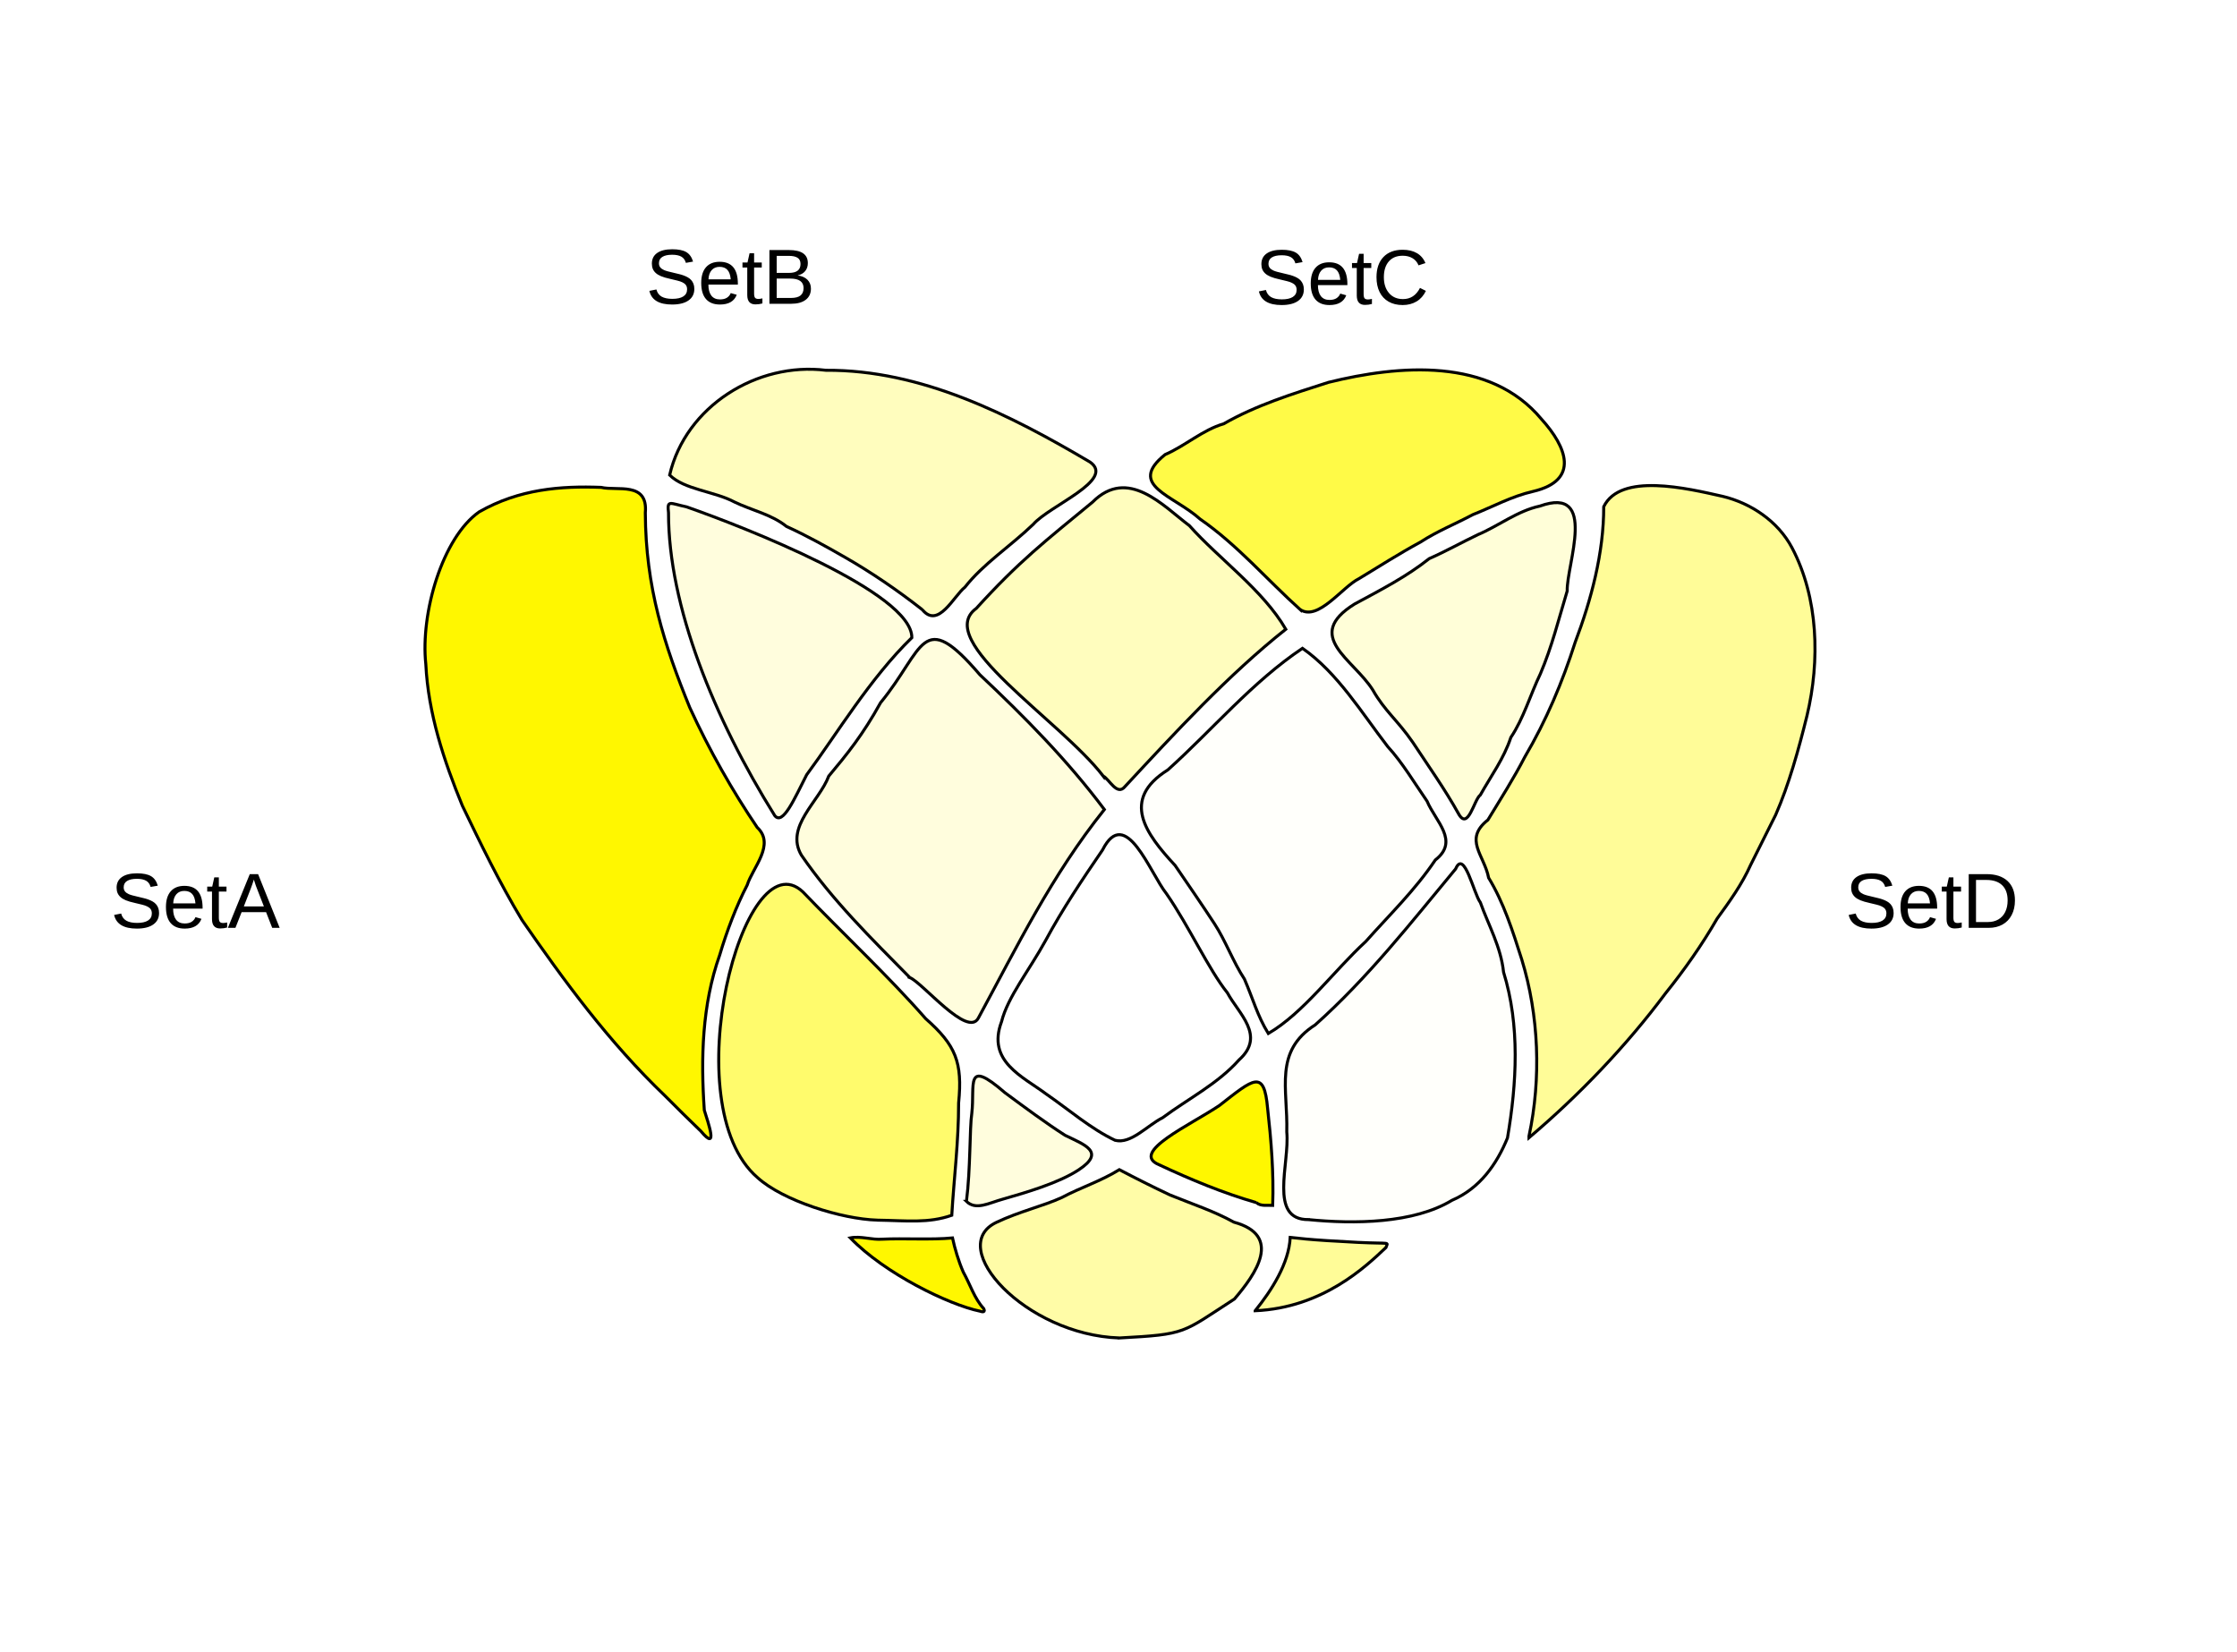
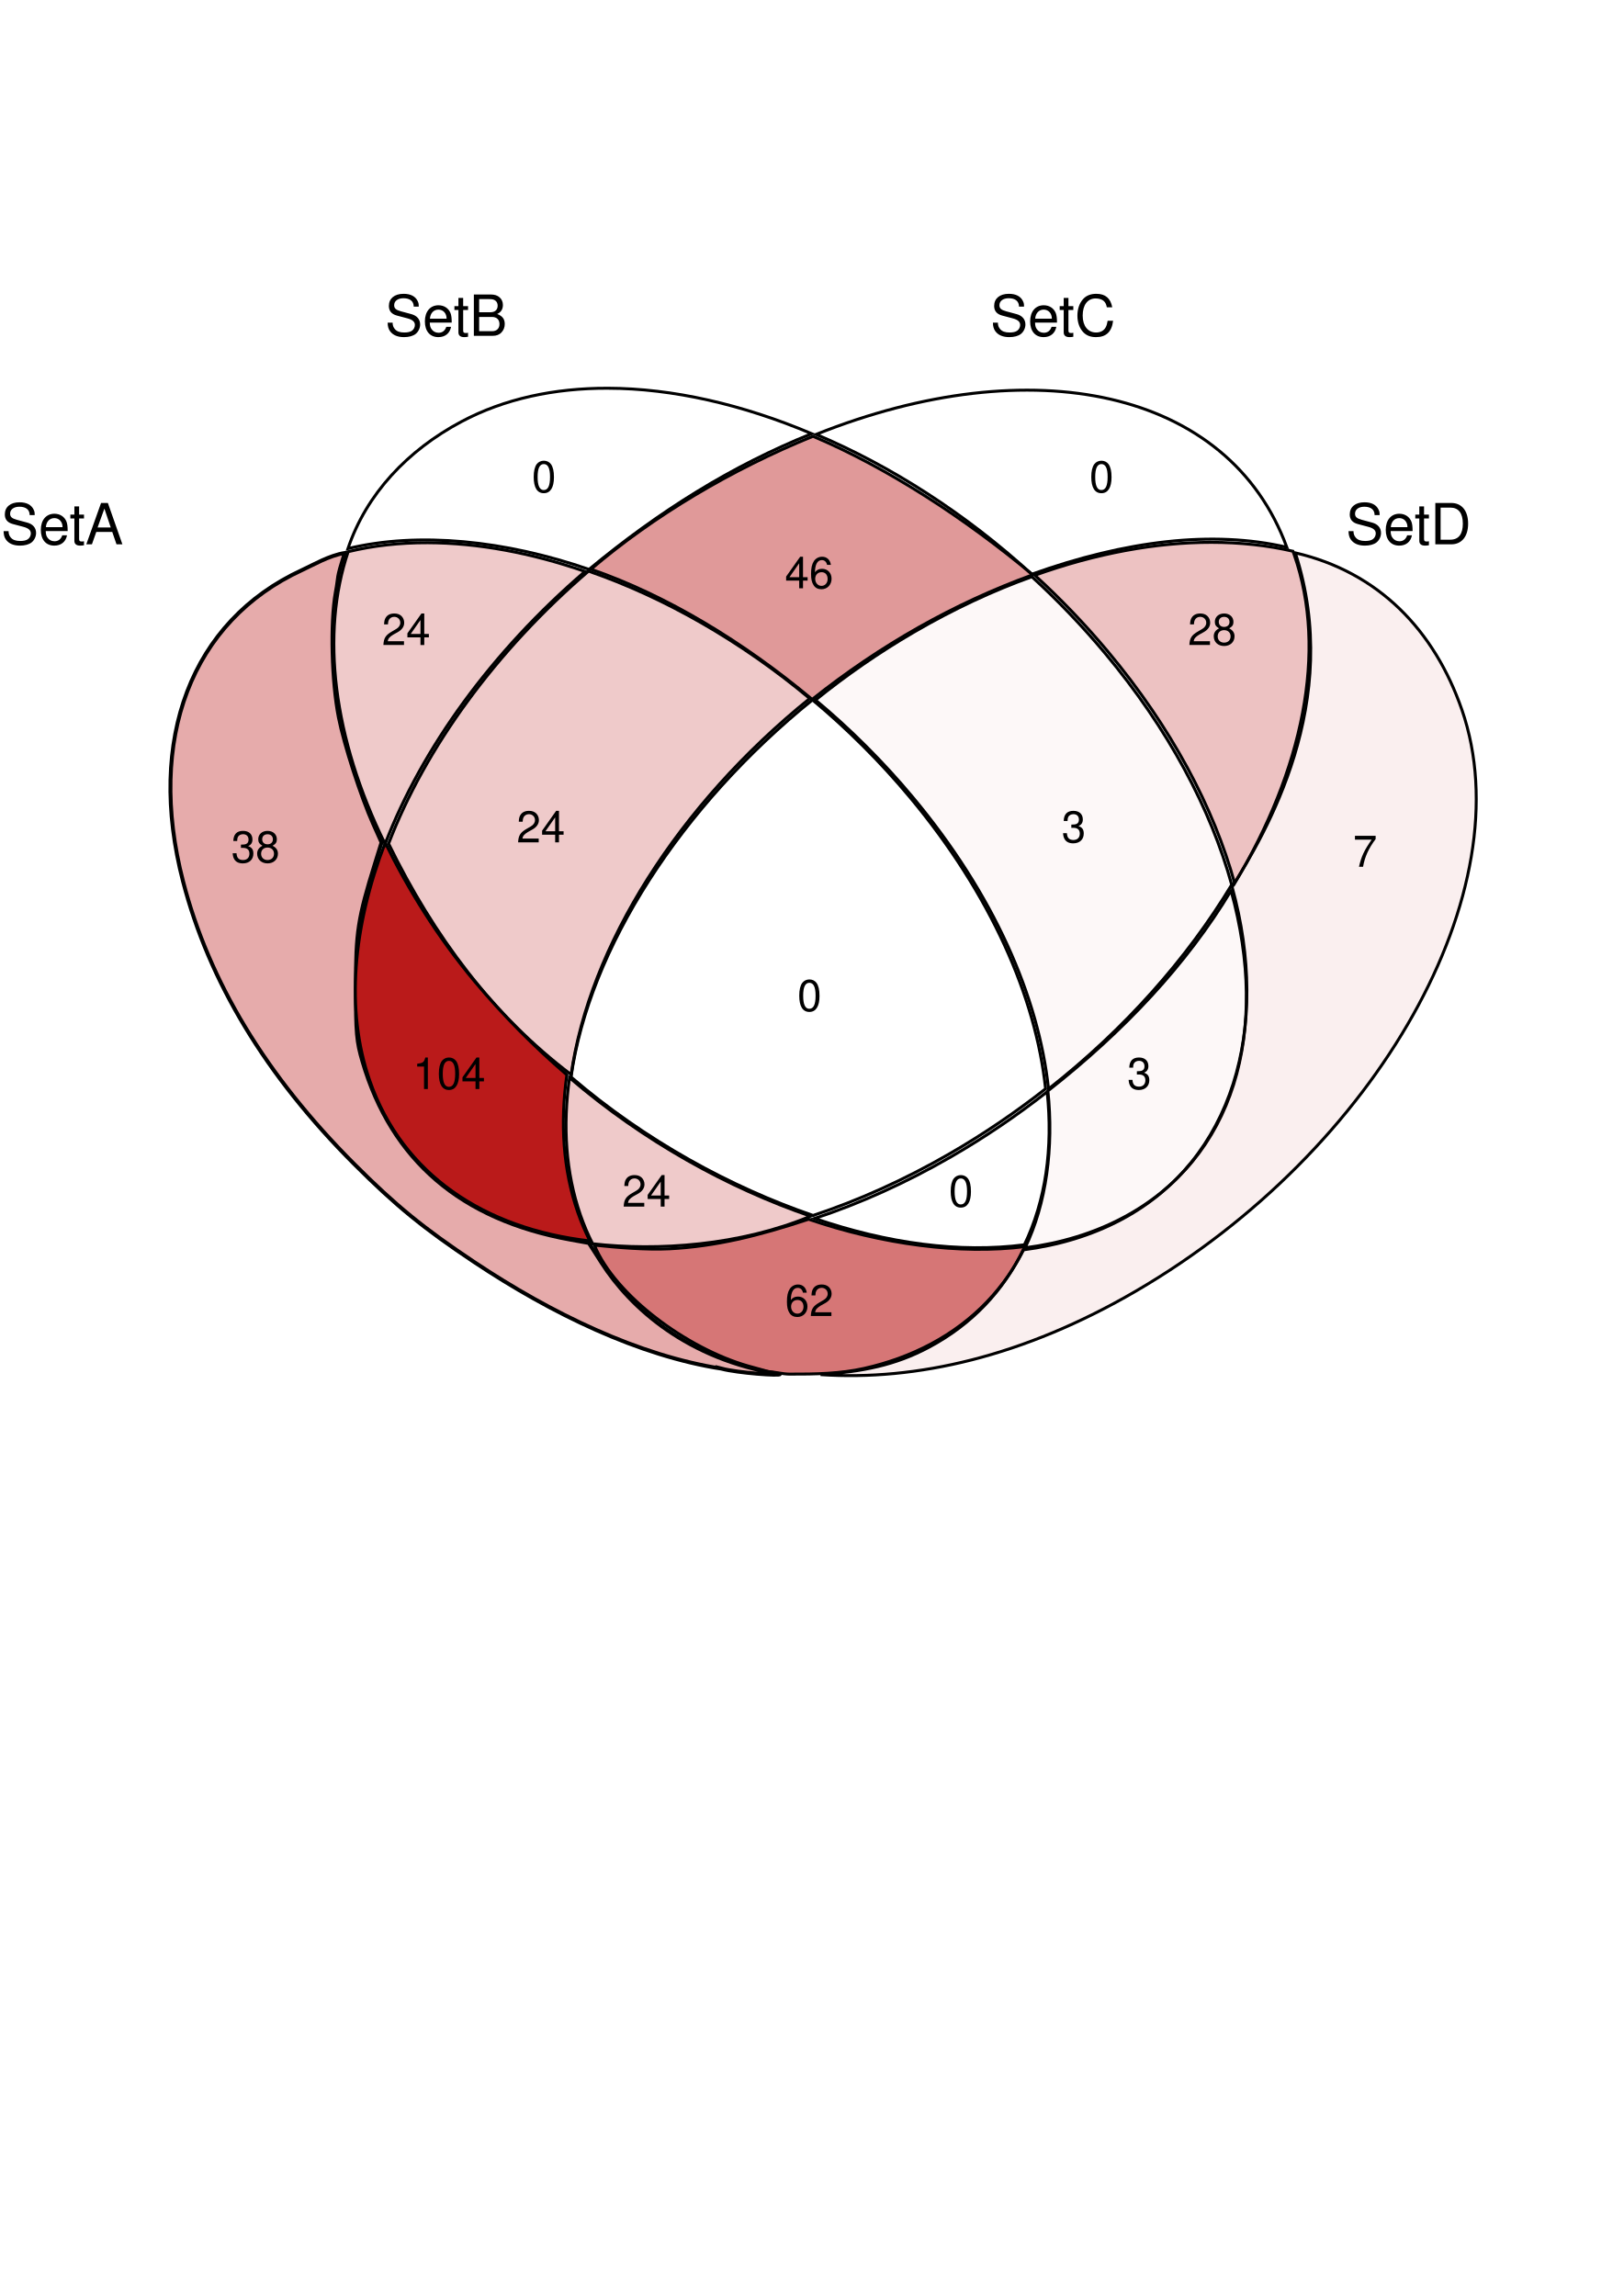
- <svg xmlns="http://www.w3.org/2000/svg" width="745" height="550" id="svg3047" version="1.1">
-   <defs id="defs3049" />
+ <svg xmlns="http://www.w3.org/2000/svg" width="744.094" height="1052.362" id="svg2" version="1.1">
+   <defs id="defs4" />
  <g id="layer1">
-     <path style="fill:color;fill-opacity:1;stroke:#000000;stroke-width:4;stroke-miterlimit:4;stroke-opacity:1;stroke-dasharray:none" d="" id="path3919" />
-     <path style="stroke:#000000;stroke-width:1.0;stroke-miterlimit:4;stroke-opacity:1;stroke-dasharray:none;fill:#FFF700;fill-opacity:0.133" d="m 258.017,271.592 c -20.164,-32.274 -35.449,-69.904 -35.376,-100.847 -0.531,-4.449 0.432,-3.139 6.072,-1.941 19.001,6.651 75.098,28.541 74.963,43.534 -13.923,13.546 -24.851,31.891 -35.029,45.662 -4.101,8.018 -7.927,16.968 -10.63,13.592 z" id="opacity_AB" />
-     <path style="stroke:#000000;stroke-width:1.0;stroke-miterlimit:4;stroke-opacity:1;stroke-dasharray:none;fill:#FFF700;fill-opacity:0.256" d="m 307.183,203.037 c -8.309,-6.519 -17.006,-12.442 -25.833,-17.5 -6.456,-3.689 -12.54,-7.092 -19.442,-10.245 -4.931,-3.987 -11.524,-5.342 -17.225,-8.089 -6.709,-3.612 -16.792,-4.138 -21.668,-9.016 5.304,-22.906 29.154,-37.72 52.024,-34.886 31.808,-0.208 61.311,14.812 87.977,30.559 8.594,5.979 -13.523,14.495 -18.915,20.744 -7.736,7.424 -16.581,13.08 -22.752,20.932 -3.73,2.943 -8.861,13.977 -14.167,7.5 z" id="opacity_B" />
-     <path style="stroke:#000000;stroke-width:1.0;stroke-miterlimit:4;stroke-opacity:1;stroke-dasharray:none;fill:#FFF700;fill-opacity:0.256" d="m 367.392,258.408 c -14.341,-18.658 -56.858,-45.112 -42.253,-55.822 14.282,-15.705 22.79,-22.263 38.712,-35.382 11.836,-11.879 23.549,1.322 32.261,7.839 9.848,11.065 24.556,21.462 32.101,34.489 -19.055,15.08 -37.094,34.669 -53.53,52.362 -2.663,3.321 -5.251,-2.45 -7.291,-3.487 z" id="opacity_BC" />
-     <path style="stroke:#000000;stroke-width:1.0;stroke-miterlimit:4;stroke-opacity:1;stroke-dasharray:none;fill:#FFF700;fill-opacity:0.722" d="m 433.017,202.995 c -10.896,-9.798 -20.961,-21.577 -33.292,-30.105 -9.023,-8.107 -24.488,-11.204 -11.708,-21.521 6.656,-2.855 12.54,-8.232 19.51,-10.245 10.759,-6.171 22.777,-9.918 34.896,-13.805 23.47,-5.786 53.721,-8.438 70.921,12.224 8.412,9.267 12.842,20.414 -2.728,24.081 -7.169,1.63 -13.454,5.118 -20.099,7.745 -5.827,3.107 -11.817,5.479 -17.5,9.167 -6.925,3.752 -13.46,7.923 -20.437,12.156 -5.578,2.767 -13.58,14.237 -19.563,10.302 z" id="opacity_C" />
-     <path style="stroke:#000000;stroke-width:1.0;stroke-miterlimit:4;stroke-opacity:1;stroke-dasharray:none;fill:#FFF700;fill-opacity:0.156" d="m 485.725,270.932 c -4.54,-8.16 -9.996,-15.824 -15.208,-23.729 -5.034,-7.339 -9.312,-10.365 -13.333,-17.453 -6.465,-10.289 -23.264,-17.919 -6.036,-28.626 9.092,-4.894 17.385,-9.185 24.82,-15.098 5.627,-2.479 10.758,-5.379 16.216,-7.99 6.798,-2.855 13.168,-7.92 20.638,-9.513 19.503,-6.966 8.86,19.502 9.113,28.263 -2.939,9.736 -5.038,18.415 -8.917,27.549 -3.368,6.998 -5.607,14.91 -9.852,21.224 -2.371,7.147 -6.522,12.677 -10.148,19.143 -2.111,1.524 -4.093,12.117 -7.292,6.229 z" id="opacity_CD" />
-     <path style="stroke:#000000;stroke-width:1.0;stroke-miterlimit:4;stroke-opacity:1;stroke-dasharray:none;fill:#FFF700;fill-opacity:0.017" d="m 422.392,344.151 c -3.621,-5.852 -5.064,-11.467 -7.953,-18.125 -3.741,-5.683 -6.326,-12.853 -10,-18.456 -4.026,-6.168 -8.687,-12.936 -13.089,-19.383 -9.77,-10.552 -18.235,-21.894 -2.421,-31.817 14.947,-13.445 28.117,-29.298 44.844,-40.489 11.709,8.175 19.776,21.582 28.41,32.756 4.828,5.249 8.927,12.148 13.089,18.168 2.802,6.696 10.862,13.241 2.745,19.564 -6.883,10.198 -15.101,18.063 -23.163,27.141 -10.713,9.848 -20.711,23.787 -32.462,30.64 z" id="opacity_BCD" />
-     <path style="stroke:#000000;stroke-width:1.0;stroke-miterlimit:4;stroke-opacity:1;stroke-dasharray:none;fill:#FFF700;fill-opacity:0" d="m 371.35,379.703 c -7.973,-3.757 -15.381,-10.192 -22.852,-15.344 -7.944,-5.947 -19.932,-10.891 -14.942,-24.168 2.063,-8.213 9.195,-17.04 14.67,-27.016 5.62,-10.432 12.258,-20.35 18.958,-30.139 7.689,-15.212 15.854,7.823 21.323,14.603 7.458,10.771 14.026,25.199 20.252,32.958 3.749,6.978 12.876,14.27 3.882,22.345 -7.064,7.956 -16.89,12.897 -25.457,19.261 -4.971,2.463 -10.605,8.911 -15.833,7.5 z" id="opacity_ABCD" />
-     <path style="stroke:#000000;stroke-width:1.0;stroke-miterlimit:4;stroke-opacity:1;stroke-dasharray:none;fill:#FFF700;fill-opacity:0.133" d="m 303.007,325.527 c -12.987,-13.182 -25.755,-25.684 -36.117,-40.768 -5.556,-9.481 5.939,-17.846 9.116,-26.326 6.088,-7.281 11.35,-13.743 17.254,-24.435 14.628,-17.795 13.568,-32.092 33.089,-9.295 14.955,14.065 29.128,28.447 41.444,44.854 -17.576,21.968 -29.015,45.534 -41.958,69.437 -3.563,6.711 -18.5,-11.689 -22.829,-13.466 z" id="opacity_ABC" />
-     <path style="stroke:#000000;stroke-width:1.0;stroke-miterlimit:4;stroke-opacity:1;stroke-dasharray:none;fill:#FFF700;fill-opacity:0.578" d="m 292.183,406.3 c -12.001,-0.364 -31.448,-6.49 -39.881,-14.146 -28.036,-24.077 -4.681,-113.792 15.089,-95.159 13.021,13.594 28.42,27.971 40.884,42.2 10.043,8.884 12.32,14.488 10.98,28.083 0.007,13.069 -1.579,25.376 -2.28,37.401 -7.826,2.741 -14.926,1.778 -24.792,1.62 z" id="opacity_AC" />
-     <path style="stroke:#000000;stroke-width:1.0;stroke-miterlimit:4;stroke-opacity:1;stroke-dasharray:none;fill:#FFF700;fill-opacity:0.344" d="m 372.777,445.537 c -31.38,-1.055 -58.007,-30.42 -40.924,-38.504 7.613,-3.621 15.585,-5.419 21.789,-8.274 6.354,-3.384 12.822,-5.365 19.14,-9.264 5.642,2.954 11.167,5.754 16.902,8.438 7.893,3.206 14.499,5.323 21.253,9.039 16.307,4.443 7.287,17.287 0.17,25.591 -17.662,11.405 -15.673,11.739 -38.33,12.975 z" id="opacity_AD" />
-     <path style="stroke:#000000;stroke-width:1.0;stroke-miterlimit:4;stroke-opacity:1;stroke-dasharray:none;fill:#FFF700;fill-opacity:0.133" d="m 321.856,400.052 c 1.392,-10.787 1.03,-24.356 1.787,-29.3 1.107,-9.494 -2.441,-18.585 11.04,-6.882 6.885,5.093 13.442,9.953 20,14.167 6.332,3.138 13.723,5.456 4.585,11.495 -6.611,4.371 -17.545,7.563 -25.209,9.756 -4.653,1.264 -9.028,3.866 -12.204,0.764 z" id="opacity_ACD" />
-     <g id="opacity_A" style="stroke-width:1.0;fill:#FFF700;stroke:#000000;stroke-opacity:1;stroke-miterlimit:4;stroke-dasharray:none;fill-opacity:1">
-       <g id="g4209" style="stroke-width:1.0;fill:#FFF700;stroke:#000000;stroke-opacity:1;stroke-miterlimit:4;stroke-dasharray:none">
-         <path style="fill-opacity:1;stroke:#000000;stroke-width:1.0;stroke-miterlimit:4;stroke-opacity:1;stroke-dasharray:none;fill:#FFF700" d="m 221.558,364.989 c -18.878,-18.053 -33.766,-38.479 -47.708,-58.619 -7.576,-12.539 -13.986,-25.866 -19.867,-38.063 -6.166,-15.037 -11.373,-30.733 -12.171,-47.125 -1.825,-17.116 5.552,-42.147 17.743,-50.719 13.438,-7.667 27.255,-8.67 40.64,-8.172 5.263,1.284 15.672,-2.083 14.722,8.453 0.096,24.897 6.298,43.949 14.766,64.792 6.565,14.343 14.28,27.865 22.5,40 6.101,5.697 -1.51,13.365 -3.333,19.167 -3.646,7.028 -6.798,15.349 -9.167,23.333 -5.881,16.521 -6.32,34.357 -5.121,51.667 1.254,4.076 4.834,14.122 -1.154,6.961 -4.002,-3.838 -7.935,-7.748 -11.849,-11.675 z" id="path3129-4" />
-         <path style="fill-opacity:1;stroke:#000000;stroke-width:1.0;stroke-miterlimit:4;stroke-opacity:1;stroke-dasharray:none;fill:#FFF700" d="m 326.35,436.612 c -10.337,-2.139 -31.718,-12.519 -43.161,-24.403 3.511,-0.695 7.119,0.723 10.674,0.433 6.965,-0.351 16.415,0.269 23.352,-0.415 0.776,3.548 1.971,7.643 3.592,11.371 2.405,4.344 3.663,8.713 6.769,12.121 0.71,1.279 -0.34,1.229 -1.225,0.893 z" id="path3923-1" />
-       </g>
+     <g id="g3764" transform="translate(358,-4)" />
+     <g id="g3807" transform="matrix(0.9008312,0,0,0.9008312,39.59523,62.5936)">
+       <path id="opacity_A" d="m 323.159,626.904 c -42.052,-6.548 -86.44,-27.967 -125.889,-54.256 -25.699,-17.126 -39.944,-28.763 -61.01,-49.839 -44.919,-44.939 -73.843,-92.723 -87.115,-143.916 -18.738,-72.28 4.288,-132.459 60.585,-158.341 5.596,-2.573 13.651,-7.352 21.678,-8.677 -4.518,14.602 -2.743,10.626 -4.536,20.138 -2.776,15.557 -2.034,45.083 1.596,63.571 2.696,13.731 11.307,40.403 17.526,54.286 l 4.16,9.286 -3.333,10.714 c -8.645,27.792 -9.741,34.879 -9.729,62.857 0.011,23.493 0.384,27.698 3.359,37.857 14.724,50.27 50.15,80.612 105.88,90.684 l 9.286,1.678 6.429,10.051 c 14.736,23.039 43.898,49.219 90.738,56.671 0.338,0.953 -21.242,-0.583 -29.627,-2.766 z" style="fill-opacity:0.365;fill:#ba1a1a;stroke-opacity:1;stroke:#000000;stroke-width:2" />
+       <path id="opacity_ABCD" d="m 369.381,286.596 c -67.065,54.172 -113.57,126.606 -122.844,191.906 37.705,32.398 81.415,56.117 123.125,70.438 22.814,-7.543 46.151,-17.95 69.406,-31.375 17.265,-9.967 33.605,-21.087 48.875,-33.062 -4.935,-46.743 -27.998,-99.156 -68.875,-148.188 -15.246,-18.288 -31.988,-34.925 -49.688,-49.719 z" style="fill-opacity:0;fill:#ba1a1a;stroke:#000000;stroke-opacity:1;stroke-width:1.5" />
+       <path id="opacity_B" d="m 265.366,128.046 c -27.332,-0.086 -52.761,5.379 -74.531,16.969 -27.532,14.657 -48.419,36.887 -57.781,64.625 35.901,-8.691 80.093,-4.152 122.646,10.594 35.871,-29.777 72.794,-52.757 113.26,-69.062 -35.276,-14.934 -70.806,-23.021 -103.594,-23.125 z" style="fill-opacity:0;fill:#ba1a1a;stroke:#000000;stroke-opacity:1;stroke-width:1.5" />
+       <path id="opacity_C" d="m 371.224,151.53 c 38.129,16.142 75.966,40.303 109.688,71.156 47.798,-17.133 92.002,-22.457 129.759,-13.726 C 581.229,128.509 480.946,107.672 371.224,151.53 z" style="fill-opacity:0;fill:#ba1a1a;stroke:#000000;stroke-opacity:1;stroke-width:1.5" />
+       <path id="path3526-2-6" d="m 153.729,359.762 c 22.949,47.092 53.191,87.523 92.875,117.531 9.275,-65.306 54.299,-137.201 121.375,-191.375 -35.132,-29.366 -74.031,-51.471 -112.531,-64.812 -47.425,40.749 -82.987,89.908 -101.719,138.656 z" style="fill-opacity:0.231;fill:#ba1a1a;stroke:#000000;stroke-opacity:1;stroke-width:1.5" />
+       <path id="opacity_BCD" d="m 370.913,286.677 c 17.698,14.794 34.441,31.431 49.688,49.719 40.886,49.043 63.916,101.436 68.844,148.188 38.741,-30.383 70.592,-66.42 93.188,-103.906 -10.642,-38.535 -32.143,-79.184 -64.438,-117.812 -11.639,-13.923 -24.118,-26.92 -37.219,-38.906 -19.826,7.106 -40.002,16.513 -60.125,28.25 -17.715,10.333 -34.417,21.933 -49.938,34.469 z" style="fill-opacity:0.029;fill:#ba1a1a;stroke:#000000;stroke-opacity:1;stroke-width:1.5" />
+       <path id="opacity_ABD" d="m 488.757,486.03 c -15.267,11.974 -31.582,23.066 -48.844,33.031 -23.267,13.432 -46.613,23.862 -69.438,31.406 37.122,12.748 73.849,17.645 106.688,13.406 10.802,-22.383 14.63,-49.039 11.594,-77.844 z" style="fill-opacity:0;fill:#ba1a1a;stroke:#000000;stroke-opacity:1;stroke-width:1.5" />
+       <path id="opacity_ACD" d="m 368.394,549.311 c -41.71,-14.323 -84.921,-38.068 -122.625,-70.469 -3.5,24.644 -1.88,48.362 5.531,69.812 1.778,5.145 3.864,10.023 6.219,14.687 33.069,3.794 75.201,0.917 110.875,-14.031 z" style="fill-opacity:0.231;fill:#ba1a1a;stroke:#000000;stroke-opacity:1;stroke-width:1.5" />
+       <path id="opacity_AD" d="m 346.357,628.325 c 3.359,0.177 7.929,1.332 11.234,1.343 13.217,0.043 25.973,-0.193 38.056,-2.906 12.083,-2.713 23.494,-6.842 34.021,-12.462 m 0,0 c 21.968,-11.728 37.911,-28.812 47.906,-49.531 -32.831,4.237 -73.043,-1.165 -110.156,-13.906 -25.691,8.495 -47.223,13.809 -70.738,15.049 -11.758,0.62 -27.379,-0.714 -38.272,-1.867 10.745,25.915 47.285,52.608 78.073,61.443 5.107,1.395 9.933,2.731 10.719,2.969" style="fill-opacity:0.596;fill:#ba1a1a;stroke:#000000;stroke-opacity:1;stroke-width:1.5" />
+       <path id="opacity_BD" d="m 582.317,383.68 c -22.595,37.482 -54.451,71.496 -93.188,101.875 3.042,28.809 -0.794,57.456 -11.594,79.844 18.041,-2.328 34.894,-7.396 50,-15.438 56.653,-30.16 74.594,-94.534 54.781,-166.281 z" style="fill-opacity:0.029;fill:#ba1a1a;stroke:#000000;stroke-opacity:1;stroke-width:1.5" />
+       <path id="opacity_D" d="m 614.986,211.801 c 24.687,75.9 -15.257,142.912 -32.156,169.938 19.813,71.748 0.372,139.121 -56.281,169.281 -15.106,8.042 -31.959,13.109 -50,15.438 -9.995,20.719 -25.938,37.803 -47.906,49.531 -17.311,9.242 -34.007,12.423 -55.156,13.938 48.566,3.275 103.251,-9.157 160.469,-42.531 123.162,-71.839 197.407,-204.21 165.812,-295.656 -13.984,-40.475 -42.36,-70.12 -84.781,-79.938 z" style="fill-opacity:0.067;fill:#ba1a1a;stroke:#000000;stroke-opacity:1;stroke-width:1.5" />
+       <path id="opacity_AC" d="m 256.134,561.906 c -2.353,-4.663 -4.442,-9.576 -6.219,-14.719 -7.411,-21.45 -9,-45.137 -5.5,-69.781 -16.584,-14.249 -32.297,-30.062 -46.719,-47.312 -19.224,-22.995 -34.116,-47.223 -45.688,-70.781 -16.332,42.477 -20.378,85.129 -7.812,121.125 16.626,47.626 58.269,75.312 111.938,81.469 z" style="fill-opacity:1;fill:#ba1a1a;stroke:#000000;stroke-opacity:1;stroke-width:1.5" />
+       <path id="opacity_CD" d="m 482.481,223.212 c 13.095,11.983 25.584,24.958 37.219,38.875 32.295,38.629 53.796,79.308 64.438,117.844 34.537,-57.306 47.456,-118.019 30.281,-167.219 -0.203,-0.581 -0.415,-1.144 -0.625,-1.719 -12.989,-3.006 -26.929,-4.529 -41.562,-4.531 -27.914,-0.005 -58.383,5.512 -89.75,16.75 z" style="fill-opacity:0.269;fill:#ba1a1a;stroke:#000000;stroke-opacity:1;stroke-width:1.5" />
+       <path id="opacity_AB" d="m 151.947,359.938 c 18.734,-48.747 54.293,-97.909 101.719,-138.656 -27.387,-9.491 -54.563,-14.544 -80.031,-14.625 -14.101,-0.045 -27.674,1.465 -40.469,4.562 -14.082,41.748 -7.695,94.825 18.781,148.719 z" style="fill-opacity:0.231;fill:#ba1a1a;stroke:#000000;stroke-opacity:1;stroke-width:1.5" />
+       <path id="opacity_BC" d="m 369.615,152.489 c -41.725,17.025 -81.006,40.404 -112.937,67.648 38.502,13.341 77.398,36.86 112.531,66.227 34.636,-27.582 72.476,-48.995 112.215,-63.395 -34.43,-28.738 -73.677,-54.333 -111.809,-70.48 z" style="fill-opacity:0.442;fill:#ba1a1a;stroke:#000000;stroke-opacity:1;stroke-width:1.5" />
    </g>
-     <path style="stroke:#000000;stroke-width:1.0;stroke-miterlimit:4;stroke-opacity:1;stroke-dasharray:none;fill:#FFF700;fill-opacity:0.017" d="m 435.782,406.126 c -13.427,0.102 -6.208,-18.724 -7.239,-29.178 0.383,-14.535 -4.36,-26.839 9.486,-35.689 17.61,-15.725 31.92,-34.062 46.753,-51.929 2.872,-6.662 5.99,8.215 8.234,11.207 2.73,7.616 6.829,14.746 7.724,23.188 5.499,17.724 4.394,37.004 1.304,55.205 -3.562,8.735 -9.196,16.776 -18.5,20.774 -12.778,7.751 -32.57,7.918 -47.762,6.423 z" id="opacity_BD" />
-     <path style="stroke:#000000;stroke-width:1.0;stroke-miterlimit:4;stroke-opacity:1;stroke-dasharray:none;fill:#FFF700;fill-opacity:0.406" d="m 509.197,378.372 c 4.15,-19.319 3.291,-40.32 -2.392,-58.855 -3.094,-9.754 -6.073,-19.047 -11.043,-27.215 -1.456,-7.582 -8.441,-12.787 -0.245,-19.266 4.208,-6.924 8.613,-13.831 12.299,-20.972 7.163,-12.184 12.524,-24.891 16.776,-38.194 5.321,-14.047 9.537,-29.775 9.503,-45.139 5.541,-11.414 27.67,-6.156 39.656,-3.439 9.215,2.207 18.35,8.189 23.065,17.135 8.757,16.601 9.374,37.51 4.964,55.946 -2.827,11.391 -5.988,22.858 -10.431,32.997 -2.772,5.559 -5.562,11.107 -8.333,16.667 -2.805,6.319 -6.993,12.157 -11.177,17.897 -4.966,8.637 -10.997,17.196 -17.156,24.836 -13.098,17.577 -28.82,33.962 -45.479,48.086 l -0.007,-0.483 z" id="opacity_D" />
-     <path style="fill:#FFF700;stroke:#000000;stroke-width:1.0;stroke-miterlimit:4;stroke-opacity:1;stroke-dasharray:none;fill-opacity:0.406" d="m 418.017,436.473 c 5.512,-6.811 11.246,-15.804 11.667,-24.418 l 5.208,0.532 c 2.865,0.292 10.646,0.794 17.292,1.116 11.269,0.545 10.059,-0.296 9.375,1.727 -6.74,6.374 -21.042,20.039 -43.542,21.044 z" id="opacity_D" />
-     <path style="stroke:#000000;stroke-width:1.0;stroke-miterlimit:4;stroke-opacity:1;stroke-dasharray:none;fill:#FFF700;fill-opacity:" d="m 418.385,400.458 c -10.819,-3.109 -21.739,-7.617 -32.422,-12.628 -9.777,-4.079 10.437,-13.187 20.124,-19.694 11.491,-8.978 14.904,-12.204 16.072,0.943 1.179,10.55 2.072,21.395 1.69,32.291 -1.809,-0.107 -3.955,0.391 -5.465,-0.912 z" id="opacity_ABD" />
-     <text xml:space="preserve" style="font-size:26px;font-style:normal;font-variant:normal;font-weight:normal;font-stretch:normal;line-height:125%;letter-spacing:0px;word-spacing:0px;fill:#000000;fill-opacity:1;stroke:none;font-family:Arial;-inkscape-font-specification:Arial;text-anchor:middle;text-align:center" x="78.284" y="186.648" id="name_A">
-       <tspan id="tspan4016" x="83.061" y="308.968">SetA</tspan>
+   </g>
+   <g id="layer2">
+     <text id="text3045" x="521.365" y="153.932" style="font-size:14.084px;text-anchor:middle;text-align:center">
+       <tspan id="tspan3047" style="font-size:26px;font-variant:normal;font-weight:normal;writing-mode:lr-tb;fill:#000000;fill-opacity:1;fill-rule:nonzero;stroke:none;font-family:Helvetica;-inkscape-font-specification:Helvetica;text-anchor:middle;text-align:center" x="482.521" y="153.932">SetC</tspan>
    </text>
-     <text xml:space="preserve" style="font-size:26px;font-style:normal;font-variant:normal;font-weight:normal;font-stretch:normal;line-height:125%;letter-spacing:0px;word-spacing:0px;fill:#000000;fill-opacity:1;stroke:none;font-family:Arial;-inkscape-font-specification:Arial;text-anchor:middle;text-align:center" x="209.095" y="135.855" id="name_B">
-       <tspan id="tspan4016-1" x="261.322" y="101.153">SetB</tspan>
+     <text id="text3057" x="684.181" y="249.489" style="font-size:14.084px;text-anchor:middle;text-align:center">
+       <tspan id="tspan3059" style="font-size:26px;font-variant:normal;font-weight:normal;writing-mode:lr-tb;fill:#000000;fill-opacity:1;fill-rule:nonzero;stroke:none;font-family:Helvetica;-inkscape-font-specification:Helvetica;text-anchor:middle;text-align:center" x="645.482" y="249.489">SetD</tspan>
    </text>
-     <text xml:space="preserve" style="font-size:26px;font-style:normal;font-variant:normal;font-weight:normal;font-stretch:normal;line-height:125%;letter-spacing:0px;word-spacing:0px;fill:#000000;fill-opacity:1;stroke:none;font-family:Arial;-inkscape-font-specification:Arial;text-anchor:middle;text-align:center" x="442.801" y="128.987" id="name_C">
-       <tspan id="tspan4016-2" x="465.029" y="101.329">SetC</tspan>
+     <text id="text3069" x="117.11" y="395.278" style="font-size:20px;text-align:center;text-anchor:middle">
+       <tspan id="tspan3071" style="font-size:20px;font-variant:normal;font-weight:normal;text-align:center;writing-mode:lr-tb;text-anchor:middle;fill:#000000;fill-opacity:1;fill-rule:nonzero;stroke:none;font-family:Helvetica;-inkscape-font-specification:Helvetica" x="117.11" y="395.278">38</tspan>
    </text>
-     <text xml:space="preserve" style="font-size:26px;font-style:normal;font-variant:normal;font-weight:normal;font-stretch:normal;line-height:125%;letter-spacing:0px;word-spacing:0px;fill:#000000;fill-opacity:1;stroke:none;font-family:Arial;-inkscape-font-specification:Arial;stroke-width:2;fill-opacity:1;text-anchor:middle;text-align:center" x="573.985" y="164.427" id="name_D">
-       <tspan id="tspan4016-22" x="661.449" y="308.968">SetD</tspan>
+     <text id="text3073" x="249.279" y="225.606" style="font-size:20px;text-align:center;text-anchor:middle">
+       <tspan id="tspan3075" style="font-size:20px;font-variant:normal;font-weight:normal;text-align:center;writing-mode:lr-tb;text-anchor:middle;fill:#000000;fill-opacity:1;fill-rule:nonzero;stroke:none;font-family:Helvetica;-inkscape-font-specification:Helvetica" x="249.279" y="225.606">0</tspan>
    </text>
-   </g>
-   <g id="layer2" style="display:inline" transform="translate(25,0)">
-     <text xml:space="preserve" style="font-size:20px;font-style:normal;font-variant:normal;font-weight:normal;font-stretch:normal;line-height:125%;letter-spacing:0px;word-spacing:0px;fill:#000000;fill-opacity:1;stroke:none;font-family:Arial;-inkscape-font-specification:Arial" x="163.057" y="277.154" id="text3011-42-98">
-       <tspan id="tspan3013-77-40" x="163.057" y="277.154" style="font-size:18px" />
+     <text id="text3077" x="504.807" y="225.606" style="font-size:20px;text-align:center;text-anchor:middle">
+       <tspan id="tspan3079" style="font-size:20px;font-variant:normal;font-weight:normal;text-align:center;writing-mode:lr-tb;text-anchor:middle;fill:#000000;fill-opacity:1;fill-rule:nonzero;stroke:none;font-family:Helvetica;-inkscape-font-specification:Helvetica" x="504.807" y="225.606">0</tspan>
    </text>
-     <text xml:space="preserve" style="font-size:20px;font-style:normal;font-variant:normal;font-weight:normal;font-stretch:normal;line-height:125%;letter-spacing:0px;word-spacing:0px;fill:#000000;fill-opacity:1;stroke:none;font-family:Arial;-inkscape-font-specification:Arial" x="301.214" y="386.54" id="text3011-42-0-7">
-       <tspan id="tspan3013-77-2-6" x="301.214" y="386.54" style="font-size:18px" />
+     <text id="text3081" x="625.573" y="397.278" style="font-size:20px;text-align:center;text-anchor:middle">
+       <tspan id="tspan3083" style="font-size:20px;font-variant:normal;font-weight:normal;text-align:center;writing-mode:lr-tb;text-anchor:middle;fill:#000000;fill-opacity:1;fill-rule:nonzero;stroke:none;font-family:Helvetica;-inkscape-font-specification:Helvetica" x="625.573" y="397.278">7</tspan>
    </text>
-     <text xml:space="preserve" style="font-size:20px;font-style:normal;font-variant:normal;font-weight:normal;font-stretch:normal;line-height:125%;letter-spacing:0px;word-spacing:0px;fill:#000000;fill-opacity:1;stroke:none;font-family:Arial;-inkscape-font-specification:Arial" x="244.547" y="364.347" id="text3011-42-8-3">
-       <tspan id="tspan3013-77-6-6" x="244.547" y="364.347" style="font-size:18px" />
+     <text id="text3085" x="189.148" y="295.64" style="font-size:20px;text-align:center;text-anchor:middle">
+       <tspan id="tspan3087" y="295.64" x="186.134" style="font-size:20px;font-variant:normal;font-weight:normal;text-align:center;writing-mode:lr-tb;text-anchor:middle;fill:#000000;fill-opacity:1;fill-rule:nonzero;stroke:none;font-family:Helvetica;-inkscape-font-specification:Helvetica">24</tspan>
    </text>
-     <text xml:space="preserve" style="font-size:20px;font-style:normal;font-variant:normal;font-weight:normal;font-stretch:normal;line-height:125%;letter-spacing:0px;word-spacing:0px;fill:#000000;fill-opacity:1;stroke:none;font-family:Arial;-inkscape-font-specification:Arial" x="270.38" y="277.264" id="text3011-42-02-1">
-       <tspan id="tspan3013-77-4-5" x="270.38" y="277.264" style="font-size:18px" />
+     <text id="text3089" x="209.149" y="499.151" style="font-size:20px;text-align:center;text-anchor:middle">
+       <tspan id="tspan3091" y="499.151" x="205.81" style="font-size:20px;font-variant:normal;font-weight:normal;text-align:center;writing-mode:lr-tb;text-anchor:middle;fill:#000000;fill-opacity:1;fill-rule:nonzero;stroke:none;font-family:Helvetica;-inkscape-font-specification:Helvetica">104</tspan>
    </text>
-     <text xml:space="preserve" style="font-size:20px;font-style:normal;font-variant:normal;font-weight:normal;font-stretch:normal;line-height:125%;letter-spacing:0px;word-spacing:0px;fill:#000000;fill-opacity:1;stroke:none;font-family:Arial;-inkscape-font-specification:Arial" x="226.214" y="216.014" id="text3011-42-86-4">
-       <tspan id="tspan3013-77-5-2" x="226.214" y="216.014" style="font-size:18px" />
+     <text id="text3093" x="370.886" y="603.194" style="font-size:20px;text-align:center;text-anchor:middle">
+       <tspan id="tspan3095" style="font-size:20px;font-variant:normal;font-weight:normal;text-align:center;writing-mode:lr-tb;text-anchor:middle;fill:#000000;fill-opacity:1;fill-rule:nonzero;stroke:none;font-family:Helvetica;-inkscape-font-specification:Helvetica" x="370.886" y="603.194">62</tspan>
    </text>
-     <text xml:space="preserve" style="font-size:20px;font-style:normal;font-variant:normal;font-weight:normal;font-stretch:normal;line-height:125%;letter-spacing:0px;word-spacing:0px;fill:#000000;fill-opacity:1;stroke:none;font-family:Arial;-inkscape-font-specification:Arial" x="274.547" y="164.654" id="text3011-42-09-0">
-       <tspan id="tspan3013-77-0-9" x="274.547" y="164.654" style="font-size:18px" />
+     <text id="text3097" x="370.818" y="269.627" style="font-size:20px;text-align:center;text-anchor:middle">
+       <tspan id="tspan3099" style="font-size:20px;font-variant:normal;font-weight:normal;text-align:center;writing-mode:lr-tb;text-anchor:middle;fill:#000000;fill-opacity:1;fill-rule:nonzero;stroke:none;font-family:Helvetica;-inkscape-font-specification:Helvetica" x="370.818" y="269.627">46</tspan>
    </text>
-     <text xml:space="preserve" style="font-size:20px;font-style:normal;font-variant:normal;font-weight:normal;font-stretch:normal;line-height:125%;letter-spacing:0px;word-spacing:0px;fill:#000000;fill-opacity:1;stroke:none;font-family:Arial;-inkscape-font-specification:Arial" x="333.606" y="216.014" id="text3011-42-06-7">
-       <tspan id="tspan3013-77-1-3" x="333.606" y="216.014" style="font-size:18px" />
+     <text id="text3101" x="525.475" y="499.151" style="font-size:20px;text-align:center;text-anchor:middle">
+       <tspan id="tspan3103" y="499.151" x="522.136" style="font-size:20px;font-variant:normal;font-weight:normal;text-align:center;writing-mode:lr-tb;text-anchor:middle;fill:#000000;fill-opacity:1;fill-rule:nonzero;stroke:none;font-family:Helvetica;-inkscape-font-specification:Helvetica">3</tspan>
    </text>
-     <text xml:space="preserve" style="font-size:20px;font-style:normal;font-variant:normal;font-weight:normal;font-stretch:normal;line-height:125%;letter-spacing:0px;word-spacing:0px;fill:#000000;fill-opacity:1;stroke:none;font-family:Arial;-inkscape-font-specification:Arial" x="417.047" y="164.764" id="text3011-42-3-7">
-       <tspan id="tspan3013-77-8-2" x="417.047" y="164.764" style="font-size:18px" />
+     <text id="text3105" x="562.425" y="295.64" style="font-size:20px;text-anchor:middle;text-align:center">
+       <tspan id="tspan3107" y="295.64" x="555.486" style="font-size:20px;font-variant:normal;font-weight:normal;writing-mode:lr-tb;fill:#000000;fill-opacity:1;fill-rule:nonzero;stroke:none;font-family:Helvetica;-inkscape-font-specification:Helvetica;text-anchor:middle;text-align:center">28</tspan>
    </text>
-     <text xml:space="preserve" style="font-size:20px;font-style:normal;font-variant:normal;font-weight:normal;font-stretch:normal;line-height:125%;letter-spacing:0px;word-spacing:0px;fill:#000000;fill-opacity:1;stroke:none;font-family:Arial;-inkscape-font-specification:Arial" x="384.547" y="277.264" id="text3011-42-9-6">
-       <tspan id="tspan3013-77-3-0" x="395" y="277" style="font-size:18px" />
+     <text id="text3109" x="245.153" y="386.092" style="font-size:20px;text-align:center;text-anchor:middle">
+       <tspan id="tspan3111" y="386.092" x="247.865" style="font-size:20px;font-variant:normal;font-weight:normal;text-align:center;writing-mode:lr-tb;text-anchor:middle;fill:#000000;fill-opacity:1;fill-rule:nonzero;stroke:none;font-family:Helvetica;-inkscape-font-specification:Helvetica">24</tspan>
    </text>
-     <text xml:space="preserve" style="font-size:20px;font-style:normal;font-variant:normal;font-weight:normal;font-stretch:normal;line-height:125%;letter-spacing:0px;word-spacing:0px;fill:#000000;fill-opacity:1;stroke:none;font-family:Arial;-inkscape-font-specification:Arial" x="445.38" y="216.014" id="text3011-42-4-1">
-       <tspan id="tspan3013-77-46-6" x="445.38" y="216.014" style="font-size:18px" />
+     <text id="text3113" x="443.393" y="553.045" style="font-size:20px;text-align:center;text-anchor:middle">
+       <tspan id="tspan3115" y="553.045" x="440.38" style="font-size:20px;font-variant:normal;font-weight:normal;text-align:center;writing-mode:lr-tb;text-anchor:middle;fill:#000000;fill-opacity:1;fill-rule:nonzero;stroke:none;font-family:Helvetica;-inkscape-font-specification:Helvetica">0</tspan>
    </text>
-     <text xml:space="preserve" style="font-size:20px;font-style:normal;font-variant:normal;font-weight:normal;font-stretch:normal;line-height:125%;letter-spacing:0px;word-spacing:0px;fill:#000000;fill-opacity:1;stroke:none;font-family:Arial;-inkscape-font-specification:Arial" x="511.214" y="277.154" id="text3011-42-066-5">
-       <tspan id="tspan3013-77-18-7" x="511.214" y="277.154" style="font-size:18px" />
+     <text id="text3117" x="299.253" y="553.045" style="font-size:20px;text-align:center;text-anchor:middle">
+       <tspan id="tspan3119" y="553.045" x="296.24" style="font-size:20px;font-variant:normal;font-weight:normal;text-align:center;writing-mode:lr-tb;text-anchor:middle;fill:#000000;fill-opacity:1;fill-rule:nonzero;stroke:none;font-family:Helvetica;-inkscape-font-specification:Helvetica">24</tspan>
    </text>
-     <text xml:space="preserve" style="font-size:20px;font-style:normal;font-variant:normal;font-weight:normal;font-stretch:normal;line-height:125%;letter-spacing:0px;word-spacing:0px;fill:#000000;fill-opacity:1;stroke:none;font-family:Arial;-inkscape-font-specification:Arial" x="425.38" y="364.347" id="text3011-42-49-5">
-       <tspan id="tspan3013-77-63-4" x="425.38" y="364.347" style="font-size:18px" />
+     <text id="text3121" x="495.373" y="386.092" style="font-size:20px;text-align:center;text-anchor:middle">
+       <tspan id="tspan3123" y="386.092" x="492.086" style="font-size:20px;font-variant:normal;font-weight:normal;text-align:center;writing-mode:lr-tb;text-anchor:middle;fill:#000000;fill-opacity:1;fill-rule:nonzero;stroke:none;font-family:Helvetica;-inkscape-font-specification:Helvetica">3</tspan>
    </text>
-     <text xml:space="preserve" style="font-size:20px;font-style:normal;font-variant:normal;font-weight:normal;font-stretch:normal;line-height:125%;letter-spacing:0px;word-spacing:0px;fill:#000000;fill-opacity:1;stroke:none;font-family:Arial;-inkscape-font-specification:Arial" x="376.214" y="386.43" id="text3011-42-7-1">
-       <tspan id="tspan3013-77-88-2" x="376.214" y="386.43" style="font-size:18px" />
+     <text id="text3125" x="371.263" y="463.371" style="font-size:20px;text-align:center;text-anchor:middle">
+       <tspan id="tspan3127" y="463.371" x="370.976" style="font-size:20px;font-variant:normal;font-weight:normal;text-align:center;writing-mode:lr-tb;text-anchor:middle;fill:#000000;fill-opacity:1;fill-rule:nonzero;stroke:none;font-family:Helvetica;-inkscape-font-specification:Helvetica">0</tspan>
    </text>
-     <text xml:space="preserve" style="font-size:20px;font-style:normal;font-variant:normal;font-weight:normal;font-stretch:normal;line-height:125%;letter-spacing:0px;word-spacing:0px;fill:#000000;fill-opacity:1;stroke:none;font-family:Arial;-inkscape-font-specification:Arial" x="333.729" y="426.014" id="text3011-42-2-0">
-       <tspan id="tspan3013-77-9-0" x="333.729" y="426.014" style="font-size:18px" />
+     <text id="text3045-9" x="242.542" y="153.932" style="font-size:20px;text-anchor:middle;text-align:center">
+       <tspan id="tspan3047-0" style="font-size:26px;font-variant:normal;font-weight:normal;writing-mode:lr-tb;fill:#000000;fill-opacity:1;fill-rule:nonzero;stroke:none;font-family:Helvetica;-inkscape-font-specification:Helvetica;text-anchor:middle;text-align:center" x="204.426" y="153.932">SetB</tspan>
    </text>
-     <text xml:space="preserve" style="font-size:20px;font-style:normal;font-variant:normal;font-weight:normal;font-stretch:normal;line-height:125%;letter-spacing:0px;word-spacing:0px;fill:#000000;fill-opacity:1;stroke:none;font-family:Arial;-inkscape-font-specification:Arial" x="321.214" y="341.014" id="text3011-42-1-1">
-       <tspan id="tspan3013-77-35-4" x="340" y="341.014" style="font-size:18px" />
+     <text id="text3045-0" x="67.12" y="249.489" style="font-size:14.084px;text-anchor:middle;text-align:center">
+       <tspan id="tspan3047-6" style="font-size:26px;font-variant:normal;font-weight:normal;writing-mode:lr-tb;fill:#000000;fill-opacity:1;fill-rule:nonzero;stroke:none;font-family:Helvetica;-inkscape-font-specification:Helvetica;text-anchor:middle;text-align:center" x="28.426" y="249.489">SetA</tspan>
    </text>
  </g>
</svg>
